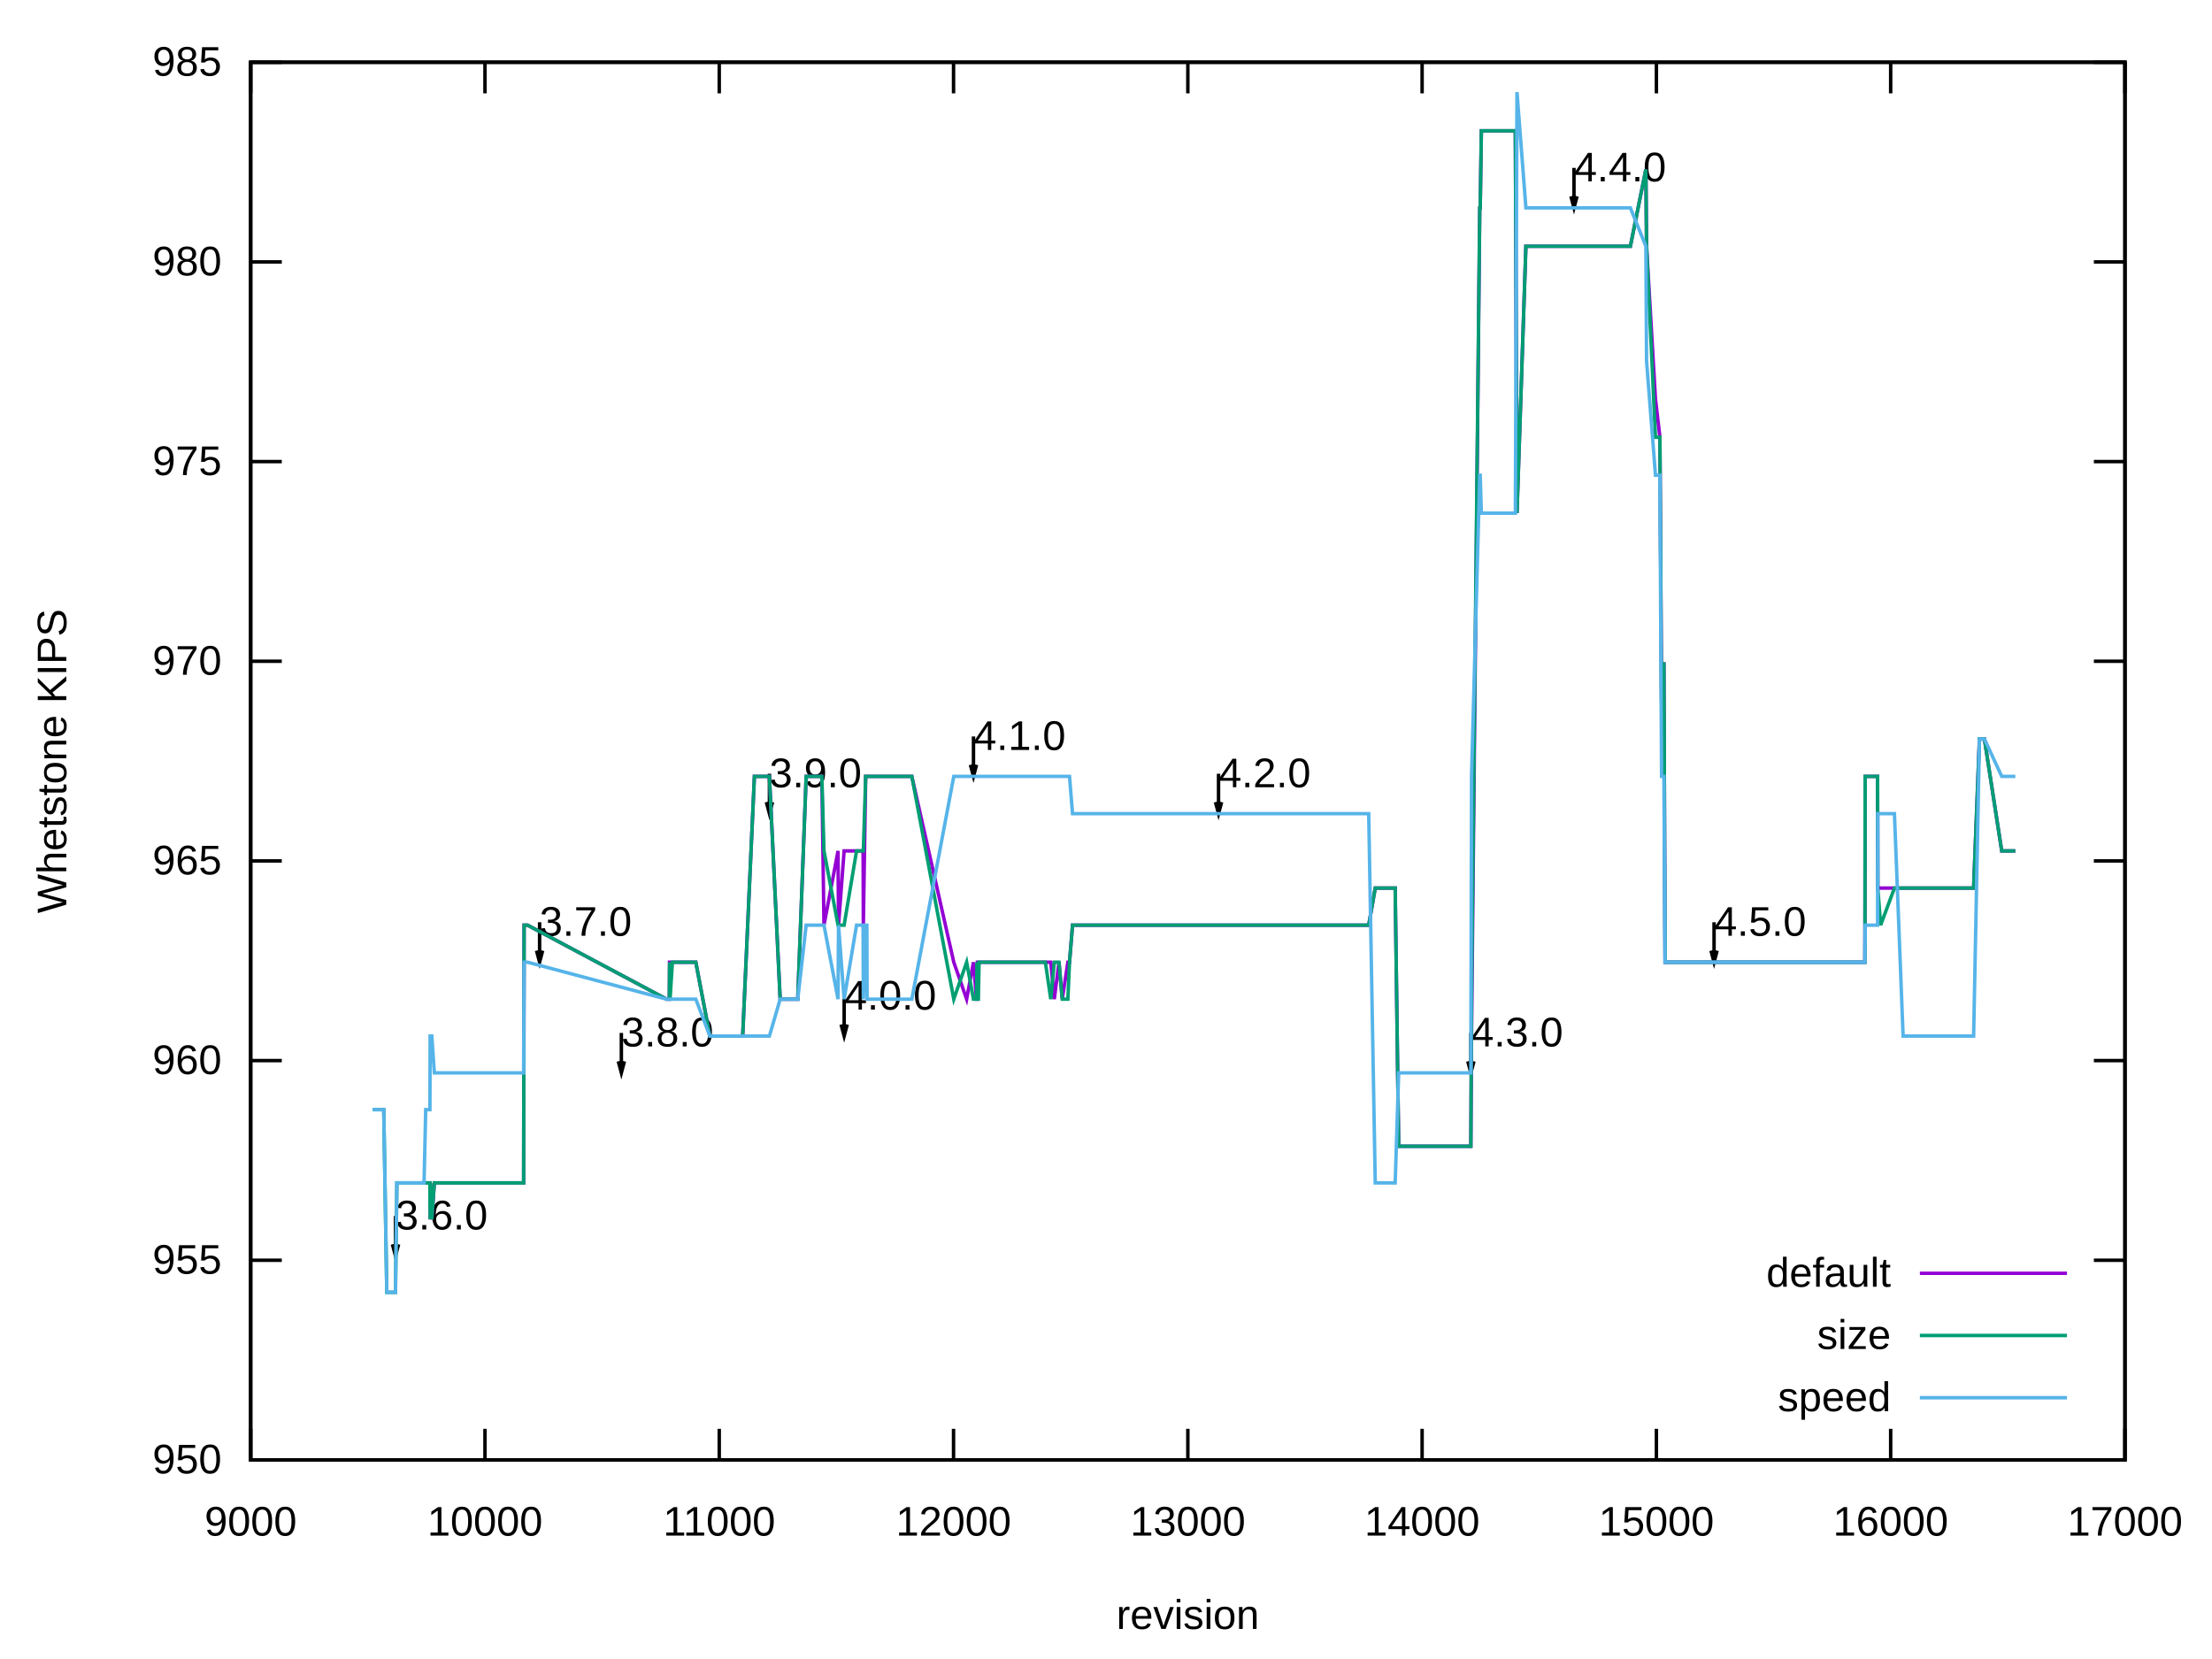
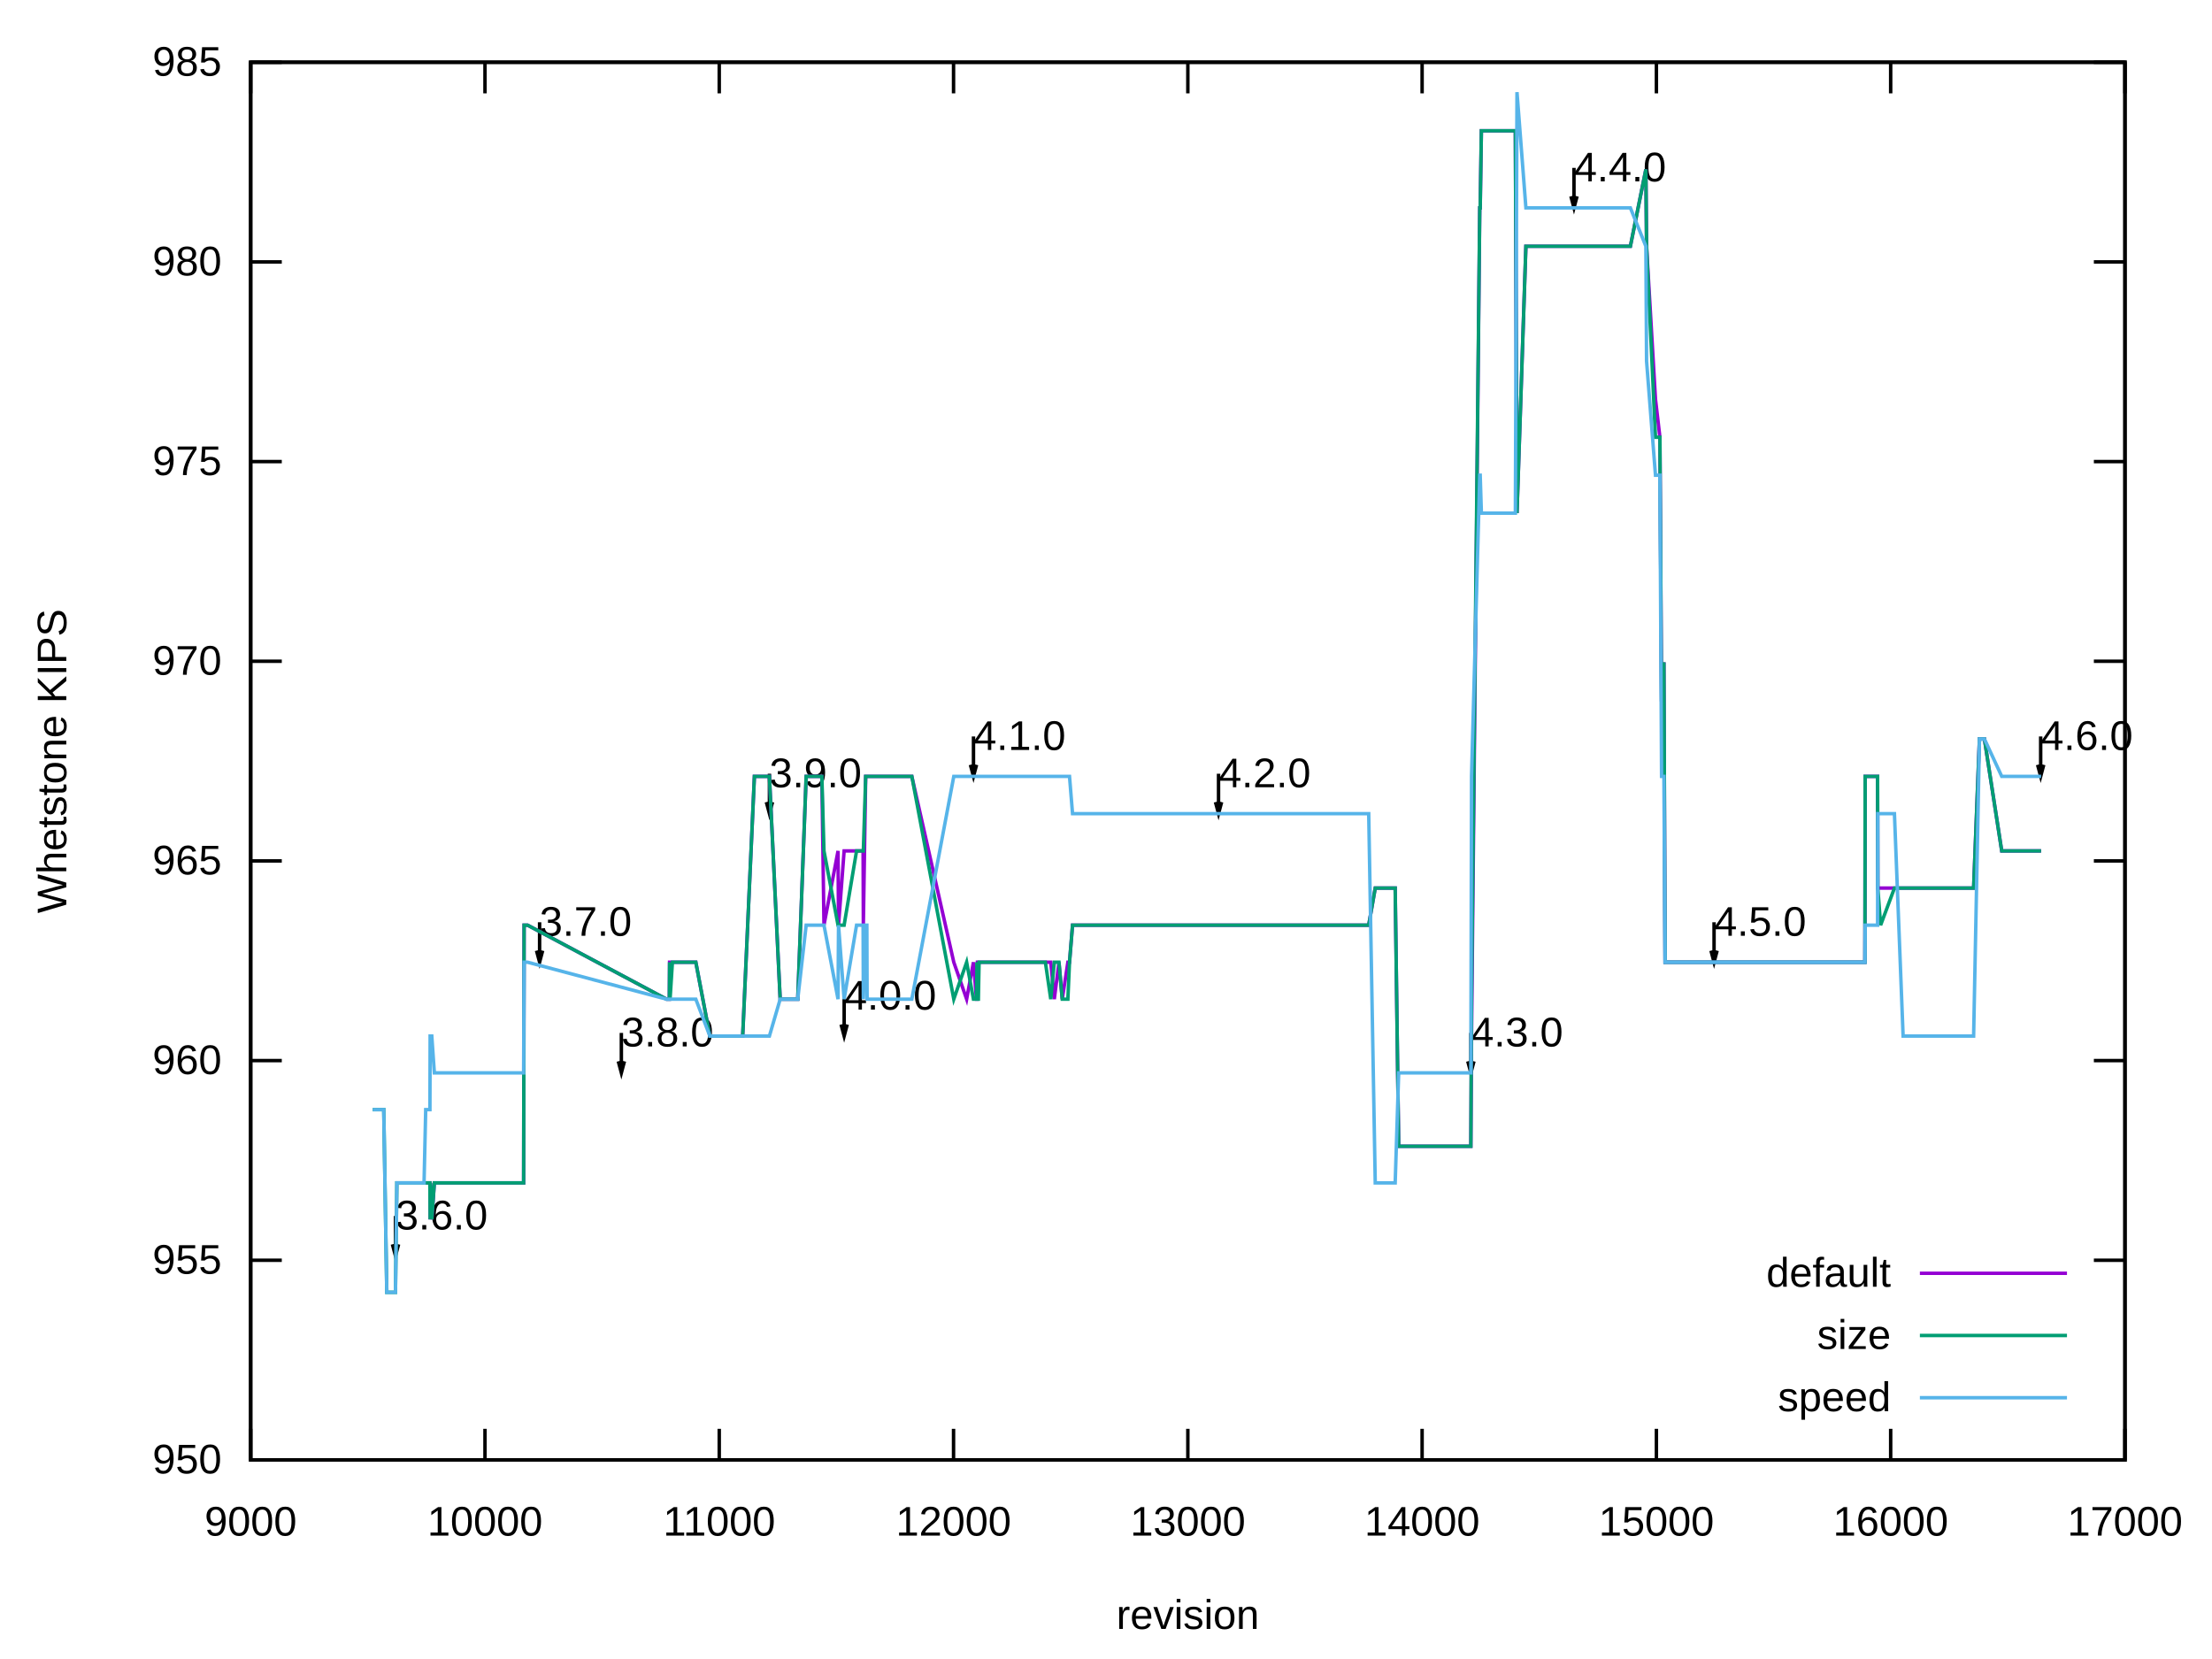
<svg xmlns="http://www.w3.org/2000/svg" xmlns:xlink="http://www.w3.org/1999/xlink" width="640" height="480" viewBox="0 0 640 480">
  <g id="gnuplot_canvas">
    <rect x="0" y="0" width="640" height="480" fill="none" />
    <defs>
      <circle id="gpDot" r="0.5" stroke-width="0.5" stroke="currentColor" />
      <path id="gpPt0" stroke-width="0.222" stroke="currentColor" d="M-1,0 h2 M0,-1 v2" />
      <path id="gpPt1" stroke-width="0.222" stroke="currentColor" d="M-1,-1 L1,1 M1,-1 L-1,1" />
      <path id="gpPt2" stroke-width="0.222" stroke="currentColor" d="M-1,0 L1,0 M0,-1 L0,1 M-1,-1 L1,1 M-1,1 L1,-1" />
      <rect id="gpPt3" stroke-width="0.222" stroke="currentColor" x="-1" y="-1" width="2" height="2" />
      <rect id="gpPt4" stroke-width="0.222" stroke="currentColor" fill="currentColor" x="-1" y="-1" width="2" height="2" />
      <circle id="gpPt5" stroke-width="0.222" stroke="currentColor" cx="0" cy="0" r="1" />
      <use xlink:href="#gpPt5" id="gpPt6" fill="currentColor" stroke="none" />
      <path id="gpPt7" stroke-width="0.222" stroke="currentColor" d="M0,-1.33 L-1.33,0.67 L1.33,0.67 z" />
      <use xlink:href="#gpPt7" id="gpPt8" fill="currentColor" stroke="none" />
      <use xlink:href="#gpPt7" id="gpPt9" stroke="currentColor" transform="rotate(180)" />
      <use xlink:href="#gpPt9" id="gpPt10" fill="currentColor" stroke="none" />
      <use xlink:href="#gpPt3" id="gpPt11" stroke="currentColor" transform="rotate(45)" />
      <use xlink:href="#gpPt11" id="gpPt12" fill="currentColor" stroke="none" />
      <path id="gpPt13" stroke-width="0.222" stroke="currentColor" d="M0,1.330 L1.265,0.411 L0.782,-1.067 L-0.782,-1.076 L-1.265,0.411 z" />
      <use xlink:href="#gpPt13" id="gpPt14" fill="currentColor" stroke="none" />
      <filter id="textbox" filterUnits="objectBoundingBox" x="0" y="0" height="1" width="1">
        <feFlood flood-color="white" flood-opacity="1" result="bgnd" />
        <feComposite in="SourceGraphic" in2="bgnd" operator="atop" />
      </filter>
      <filter id="greybox" filterUnits="objectBoundingBox" x="0" y="0" height="1" width="1">
        <feFlood flood-color="lightgrey" flood-opacity="1" result="grey" />
        <feComposite in="SourceGraphic" in2="grey" operator="atop" />
      </filter>
    </defs>
    <g fill="none" color="white" stroke="currentColor" stroke-width="1.00" stroke-linecap="butt" stroke-linejoin="miter">
</g>
    <g fill="none" color="black" stroke="currentColor" stroke-width="1.00" stroke-linecap="butt" stroke-linejoin="miter">
      <path stroke="black" d="M72.53,422.40 L81.53,422.40 M614.82,422.40 L605.82,422.40  " />
      <g transform="translate(64.14,426.30)" stroke="none" fill="black" font-family="Arial" font-size="12.00" text-anchor="end">
        <text>
          <tspan font-family="Arial"> 950</tspan>
        </text>
      </g>
    </g>
    <g fill="none" color="black" stroke="currentColor" stroke-width="1.00" stroke-linecap="butt" stroke-linejoin="miter">
      <path stroke="black" d="M72.53,364.63 L81.53,364.63 M614.82,364.63 L605.82,364.63  " />
      <g transform="translate(64.14,368.53)" stroke="none" fill="black" font-family="Arial" font-size="12.00" text-anchor="end">
        <text>
          <tspan font-family="Arial"> 955</tspan>
        </text>
      </g>
    </g>
    <g fill="none" color="black" stroke="currentColor" stroke-width="1.00" stroke-linecap="butt" stroke-linejoin="miter">
      <path stroke="black" d="M72.53,306.86 L81.53,306.86 M614.82,306.86 L605.82,306.86  " />
      <g transform="translate(64.14,310.76)" stroke="none" fill="black" font-family="Arial" font-size="12.00" text-anchor="end">
        <text>
          <tspan font-family="Arial"> 960</tspan>
        </text>
      </g>
    </g>
    <g fill="none" color="black" stroke="currentColor" stroke-width="1.00" stroke-linecap="butt" stroke-linejoin="miter">
      <path stroke="black" d="M72.53,249.09 L81.53,249.09 M614.82,249.09 L605.82,249.09  " />
      <g transform="translate(64.14,252.99)" stroke="none" fill="black" font-family="Arial" font-size="12.00" text-anchor="end">
        <text>
          <tspan font-family="Arial"> 965</tspan>
        </text>
      </g>
    </g>
    <g fill="none" color="black" stroke="currentColor" stroke-width="1.00" stroke-linecap="butt" stroke-linejoin="miter">
      <path stroke="black" d="M72.53,191.32 L81.53,191.32 M614.82,191.32 L605.82,191.32  " />
      <g transform="translate(64.14,195.22)" stroke="none" fill="black" font-family="Arial" font-size="12.00" text-anchor="end">
        <text>
          <tspan font-family="Arial"> 970</tspan>
        </text>
      </g>
    </g>
    <g fill="none" color="black" stroke="currentColor" stroke-width="1.00" stroke-linecap="butt" stroke-linejoin="miter">
      <path stroke="black" d="M72.53,133.55 L81.53,133.55 M614.82,133.55 L605.82,133.55  " />
      <g transform="translate(64.14,137.45)" stroke="none" fill="black" font-family="Arial" font-size="12.00" text-anchor="end">
        <text>
          <tspan font-family="Arial"> 975</tspan>
        </text>
      </g>
    </g>
    <g fill="none" color="black" stroke="currentColor" stroke-width="1.00" stroke-linecap="butt" stroke-linejoin="miter">
      <path stroke="black" d="M72.53,75.78 L81.53,75.78 M614.82,75.78 L605.82,75.78  " />
      <g transform="translate(64.14,79.68)" stroke="none" fill="black" font-family="Arial" font-size="12.00" text-anchor="end">
        <text>
          <tspan font-family="Arial"> 980</tspan>
        </text>
      </g>
    </g>
    <g fill="none" color="black" stroke="currentColor" stroke-width="1.00" stroke-linecap="butt" stroke-linejoin="miter">
      <path stroke="black" d="M72.53,18.01 L81.53,18.01 M614.82,18.01 L605.82,18.01  " />
      <g transform="translate(64.14,21.91)" stroke="none" fill="black" font-family="Arial" font-size="12.00" text-anchor="end">
        <text>
          <tspan font-family="Arial"> 985</tspan>
        </text>
      </g>
    </g>
    <g fill="none" color="black" stroke="currentColor" stroke-width="1.00" stroke-linecap="butt" stroke-linejoin="miter">
      <path stroke="black" d="M72.53,422.40 L72.53,413.40 M72.53,18.01 L72.53,27.01  " />
      <g transform="translate(72.53,444.30)" stroke="none" fill="black" font-family="Arial" font-size="12.00" text-anchor="middle">
        <text>
          <tspan font-family="Arial"> 9000</tspan>
        </text>
      </g>
    </g>
    <g fill="none" color="black" stroke="currentColor" stroke-width="1.00" stroke-linecap="butt" stroke-linejoin="miter">
      <path stroke="black" d="M140.32,422.40 L140.32,413.40 M140.32,18.01 L140.32,27.01  " />
      <g transform="translate(140.32,444.30)" stroke="none" fill="black" font-family="Arial" font-size="12.00" text-anchor="middle">
        <text>
          <tspan font-family="Arial"> 10000</tspan>
        </text>
      </g>
    </g>
    <g fill="none" color="black" stroke="currentColor" stroke-width="1.00" stroke-linecap="butt" stroke-linejoin="miter">
      <path stroke="black" d="M208.10,422.40 L208.10,413.40 M208.10,18.01 L208.10,27.01  " />
      <g transform="translate(208.10,444.30)" stroke="none" fill="black" font-family="Arial" font-size="12.00" text-anchor="middle">
        <text>
          <tspan font-family="Arial"> 11000</tspan>
        </text>
      </g>
    </g>
    <g fill="none" color="black" stroke="currentColor" stroke-width="1.00" stroke-linecap="butt" stroke-linejoin="miter">
      <path stroke="black" d="M275.89,422.40 L275.89,413.40 M275.89,18.01 L275.89,27.01  " />
      <g transform="translate(275.89,444.30)" stroke="none" fill="black" font-family="Arial" font-size="12.00" text-anchor="middle">
        <text>
          <tspan font-family="Arial"> 12000</tspan>
        </text>
      </g>
    </g>
    <g fill="none" color="black" stroke="currentColor" stroke-width="1.00" stroke-linecap="butt" stroke-linejoin="miter">
      <path stroke="black" d="M343.68,422.40 L343.68,413.40 M343.68,18.01 L343.68,27.01  " />
      <g transform="translate(343.68,444.30)" stroke="none" fill="black" font-family="Arial" font-size="12.00" text-anchor="middle">
        <text>
          <tspan font-family="Arial"> 13000</tspan>
        </text>
      </g>
    </g>
    <g fill="none" color="black" stroke="currentColor" stroke-width="1.00" stroke-linecap="butt" stroke-linejoin="miter">
      <path stroke="black" d="M411.46,422.40 L411.46,413.40 M411.46,18.01 L411.46,27.01  " />
      <g transform="translate(411.46,444.30)" stroke="none" fill="black" font-family="Arial" font-size="12.00" text-anchor="middle">
        <text>
          <tspan font-family="Arial"> 14000</tspan>
        </text>
      </g>
    </g>
    <g fill="none" color="black" stroke="currentColor" stroke-width="1.00" stroke-linecap="butt" stroke-linejoin="miter">
      <path stroke="black" d="M479.25,422.40 L479.25,413.40 M479.25,18.01 L479.25,27.01  " />
      <g transform="translate(479.25,444.30)" stroke="none" fill="black" font-family="Arial" font-size="12.00" text-anchor="middle">
        <text>
          <tspan font-family="Arial"> 15000</tspan>
        </text>
      </g>
    </g>
    <g fill="none" color="black" stroke="currentColor" stroke-width="1.00" stroke-linecap="butt" stroke-linejoin="miter">
      <path stroke="black" d="M547.03,422.40 L547.03,413.40 M547.03,18.01 L547.03,27.01  " />
      <g transform="translate(547.03,444.30)" stroke="none" fill="black" font-family="Arial" font-size="12.00" text-anchor="middle">
        <text>
          <tspan font-family="Arial"> 16000</tspan>
        </text>
      </g>
    </g>
    <g fill="none" color="black" stroke="currentColor" stroke-width="1.00" stroke-linecap="butt" stroke-linejoin="miter">
      <path stroke="black" d="M614.82,422.40 L614.82,413.40 M614.82,18.01 L614.82,27.01  " />
      <g transform="translate(614.82,444.30)" stroke="none" fill="black" font-family="Arial" font-size="12.00" text-anchor="middle">
        <text>
          <tspan font-family="Arial"> 17000</tspan>
        </text>
      </g>
    </g>
    <g fill="none" color="black" stroke="currentColor" stroke-width="1.00" stroke-linecap="butt" stroke-linejoin="miter">
</g>
    <g fill="none" color="black" stroke="currentColor" stroke-width="1.00" stroke-linecap="butt" stroke-linejoin="miter">
      <path stroke="black" d="M72.53,18.01 L72.53,422.40 L614.82,422.40 L614.82,18.01 L72.53,18.01 Z  " />
      <g transform="translate(114.42,355.72)" stroke="none" fill="black" font-family="Arial" font-size="12.00" text-anchor="start">
        <text>
          <tspan font-family="Arial">3.6.0</tspan>
        </text>
      </g>
      <g transform="translate(156.11,270.75)" stroke="none" fill="black" font-family="Arial" font-size="12.00" text-anchor="start">
        <text>
          <tspan font-family="Arial">3.7.0</tspan>
        </text>
      </g>
      <g transform="translate(179.77,302.76)" stroke="none" fill="black" font-family="Arial" font-size="12.00" text-anchor="start">
        <text>
          <tspan font-family="Arial">3.8.0</tspan>
        </text>
      </g>
      <g transform="translate(222.61,227.77)" stroke="none" fill="black" font-family="Arial" font-size="12.00" text-anchor="start">
        <text>
          <tspan font-family="Arial">3.9.0</tspan>
        </text>
      </g>
      <g transform="translate(244.23,292.11)" stroke="none" fill="black" font-family="Arial" font-size="12.00" text-anchor="start">
        <text>
          <tspan font-family="Arial">4.0.0</tspan>
        </text>
      </g>
      <g transform="translate(281.65,216.98)" stroke="none" fill="black" font-family="Arial" font-size="12.00" text-anchor="start">
        <text>
          <tspan font-family="Arial">4.1.0</tspan>
        </text>
      </g>
      <g transform="translate(352.55,227.77)" stroke="none" fill="black" font-family="Arial" font-size="12.00" text-anchor="start">
        <text>
          <tspan font-family="Arial">4.2.0</tspan>
        </text>
      </g>
      <g transform="translate(425.56,302.76)" stroke="none" fill="black" font-family="Arial" font-size="12.00" text-anchor="start">
        <text>
          <tspan font-family="Arial">4.3.0</tspan>
        </text>
      </g>
      <g transform="translate(455.39,52.48)" stroke="none" fill="black" font-family="Arial" font-size="12.00" text-anchor="start">
        <text>
          <tspan font-family="Arial">4.4.0</tspan>
        </text>
      </g>
      <g transform="translate(495.92,270.75)" stroke="none" fill="black" font-family="Arial" font-size="12.00" text-anchor="start">
        <text>
          <tspan font-family="Arial">4.5.0</tspan>
        </text>
      </g>
+       <g transform="translate(590.42,216.98)" stroke="none" fill="black" font-family="Arial" font-size="12.00" text-anchor="start">
+         <text>
+           <tspan font-family="Arial">4.6.0</tspan>
+         </text>
+       </g>
    </g>
    <g fill="none" color="black" stroke="currentColor" stroke-width="1.00" stroke-linecap="butt" stroke-linejoin="miter">
      <path stroke="black" d="M113.54,360.02 L114.43,363.36 L115.32,360.02 M114.43,351.81 L114.43,363.36  " />
    </g>
    <g fill="none" color="black" stroke="currentColor" stroke-width="1.00" stroke-linecap="butt" stroke-linejoin="miter">
      <path stroke="black" d="M155.23,275.05 L156.12,278.39 L157.01,275.05 M156.12,266.84 L156.12,278.39  " />
    </g>
    <g fill="none" color="black" stroke="currentColor" stroke-width="1.00" stroke-linecap="butt" stroke-linejoin="miter">
      <path stroke="black" d="M178.89,307.07 L179.78,310.41 L180.67,307.07 M179.78,298.85 L179.78,310.41  " />
    </g>
    <g fill="none" color="black" stroke="currentColor" stroke-width="1.00" stroke-linecap="butt" stroke-linejoin="miter">
      <path stroke="black" d="M221.73,232.07 L222.62,235.41 L223.51,232.07 M222.62,223.86 L222.62,235.41  " />
    </g>
    <g fill="none" color="black" stroke="currentColor" stroke-width="1.00" stroke-linecap="butt" stroke-linejoin="miter">
      <path stroke="black" d="M243.35,296.42 L244.24,299.76 L245.13,296.42 M244.24,288.20 L244.24,299.76  " />
    </g>
    <g fill="none" color="black" stroke="currentColor" stroke-width="1.00" stroke-linecap="butt" stroke-linejoin="miter">
      <path stroke="black" d="M280.77,221.28 L281.66,224.62 L282.55,221.28 M281.66,213.07 L281.66,224.62  " />
    </g>
    <g fill="none" color="black" stroke="currentColor" stroke-width="1.00" stroke-linecap="butt" stroke-linejoin="miter">
      <path stroke="black" d="M351.67,232.07 L352.56,235.41 L353.45,232.07 M352.56,223.86 L352.56,235.41  " />
    </g>
    <g fill="none" color="black" stroke="currentColor" stroke-width="1.00" stroke-linecap="butt" stroke-linejoin="miter">
      <path stroke="black" d="M424.68,307.07 L425.57,310.41 L426.46,307.07 M425.57,298.85 L425.57,310.41  " />
    </g>
    <g fill="none" color="black" stroke="currentColor" stroke-width="1.00" stroke-linecap="butt" stroke-linejoin="miter">
      <path stroke="black" d="M454.51,56.79 L455.40,60.13 L456.29,56.79 M455.40,48.57 L455.40,60.13  " />
    </g>
    <g fill="none" color="black" stroke="currentColor" stroke-width="1.00" stroke-linecap="butt" stroke-linejoin="miter">
      <path stroke="black" d="M495.04,275.05 L495.93,278.39 L496.82,275.05 M495.93,266.84 L495.93,278.39  " />
+     </g>
+     <g fill="none" color="black" stroke="currentColor" stroke-width="1.00" stroke-linecap="butt" stroke-linejoin="miter">
+       <path stroke="black" d="M589.54,221.28 L590.43,224.62 L591.32,221.28 M590.43,213.07 L590.43,224.62  " />
    </g>
    <g fill="none" color="black" stroke="currentColor" stroke-width="1.00" stroke-linecap="butt" stroke-linejoin="miter">
</g>
    <g id="gnuplot_plot_1">
      <g fill="none" color="black" stroke="currentColor" stroke-width="1.00" stroke-linecap="butt" stroke-linejoin="miter">
        <g transform="translate(547.09,372.30)" stroke="none" fill="black" font-family="Arial" font-size="12.00" text-anchor="end">
          <text>
            <tspan font-family="Arial">default</tspan>
          </text>
        </g>
      </g>
      <g fill="none" color="black" stroke="currentColor" stroke-width="1.00" stroke-linecap="butt" stroke-linejoin="miter">
-         <path stroke="rgb(148,   0, 211)" d="M555.48,368.40 L598.04,368.40 M123.17,342.25 L123.44,342.25 L124.12,342.25 L124.32,342.25 L124.39,342.25 L124.45,352.82   L124.52,342.25 L124.93,352.82 L125.67,342.25 L126.08,342.25 L126.15,342.25 L126.28,342.25 L126.56,342.25 L126.96,342.25   L127.23,342.25 L127.30,342.25 L127.78,342.25 L127.98,342.25 L128.05,342.25 L128.11,342.25 L128.79,342.25 L128.93,342.25   L129.20,342.25 L132.11,342.25 L136.86,342.25 L137.13,342.25 L137.27,342.25 L137.33,342.25 L137.67,342.25 L151.37,342.25   L151.50,342.25 L151.64,267.68 L152.11,267.68 L152.59,267.68 L152.65,267.68 L192.85,289.09 L193.33,289.09 L193.60,289.09   L193.66,289.09 L193.73,278.40 L193.87,278.40 L194.55,278.40 L201.32,278.40 L205.39,299.77 L206.34,299.77 L214.00,299.77   L214.88,299.77 L218.27,224.63 L222.61,224.63 L225.73,289.09 L230.47,289.09 L230.81,289.09 L233.25,224.63 L237.59,224.63   L237.79,224.63 L238.40,267.68 L242.47,246.20 L242.61,267.68 L244.23,246.20 L247.83,246.20 L249.72,246.20 L249.79,267.68   L250.47,224.63 L250.81,224.63 L250.88,224.63 L251.28,224.63 L251.35,224.63 L257.04,224.63 L263.82,224.63 L275.96,278.40   L279.68,289.09 L281.65,278.40 L282.53,289.09 L282.67,289.09 L282.80,278.40 L283.07,278.40 L283.28,278.40 L283.62,278.40   L302.46,278.40 L304.02,278.40 L305.04,289.09 L306.39,278.40 L307.34,289.09 L308.97,278.40 L309.44,278.40 L310.32,267.68   L319.41,267.68 L321.51,267.68 L322.59,267.68 L322.80,267.68 L326.46,267.68 L329.03,267.68 L329.78,267.68 L331.95,267.68   L334.32,267.68 L335.20,267.68 L336.29,267.68 L336.90,267.68 L341.57,267.68 L352.55,267.68 L357.23,267.68 L364.01,267.68   L377.23,267.68 L390.38,267.68 L391.74,267.68 L394.38,267.68 L396.01,267.68 L397.90,256.95 L398.18,256.95 L398.79,256.95   L399.60,256.95 L400.95,256.95 L403.67,256.95 L404.68,331.65 L411.46,331.65 L423.93,331.65 L425.56,331.65 L425.76,299.77   L428.14,60.14 L428.27,60.14 L428.61,37.84 L431.80,37.84 L434.92,37.84 L436.54,37.84 L438.44,37.84 L438.91,148.47   L441.49,71.25 L441.83,71.25 L442.17,71.25 L443.46,71.25 L446.03,71.25 L447.25,71.25 L455.39,71.25 L455.52,71.25   L459.59,71.25 L461.49,71.25 L466.84,71.25 L471.72,71.25 L476.20,49.00 L476.40,71.25 L478.98,115.50 L480.26,126.51   L480.74,202.97 L481.21,192.11 L481.42,192.11 L481.76,278.40 L483.31,278.40 L485.55,278.40 L486.30,278.40 L487.18,278.40   L487.25,278.40 L487.31,278.40 L490.91,278.40 L495.52,278.40 L495.92,278.40 L500.74,278.40 L507.58,278.40 L508.73,278.40   L509.82,278.40 L512.19,278.40 L516.53,278.40 L518.56,278.40 L524.60,278.40 L528.32,278.40 L528.39,278.40 L531.31,278.40   L539.58,278.40 L539.65,224.63 L543.24,224.63 L543.31,256.95 L544.12,256.95 L548.12,256.95 L550.63,256.95 L557.41,256.95   L558.96,256.95 L561.95,256.95 L562.83,256.95 L567.71,256.95 L568.12,256.95 L570.08,256.95 L570.83,256.95 L571.03,256.95   L572.72,213.80 L574.15,213.80 L579.16,246.20 L583.10,246.20  " />
+         <path stroke="rgb(148,   0, 211)" d="M555.48,368.40 L598.04,368.40 M123.17,342.25 L123.44,342.25 L124.12,342.25 L124.32,342.25 L124.39,342.25 L124.45,352.82   L124.52,342.25 L124.93,352.82 L125.67,342.25 L126.08,342.25 L126.15,342.25 L126.28,342.25 L126.56,342.25 L126.96,342.25   L127.23,342.25 L127.30,342.25 L127.78,342.25 L127.98,342.25 L128.05,342.25 L128.11,342.25 L128.79,342.25 L128.93,342.25   L129.20,342.25 L132.11,342.25 L136.86,342.25 L137.13,342.25 L137.27,342.25 L137.33,342.25 L137.67,342.25 L151.37,342.25   L151.50,342.25 L151.64,267.68 L152.11,267.68 L152.59,267.68 L152.65,267.68 L192.85,289.09 L193.33,289.09 L193.60,289.09   L193.66,289.09 L193.73,278.40 L193.87,278.40 L194.55,278.40 L201.32,278.40 L205.39,299.77 L206.34,299.77 L214.00,299.77   L214.88,299.77 L218.27,224.63 L222.61,224.63 L225.73,289.09 L230.47,289.09 L230.81,289.09 L233.25,224.63 L237.59,224.63   L237.79,224.63 L238.40,267.68 L242.47,246.20 L242.61,267.68 L244.23,246.20 L247.83,246.20 L249.72,246.20 L249.79,267.68   L250.47,224.63 L250.81,224.63 L250.88,224.63 L251.28,224.63 L251.35,224.63 L257.04,224.63 L263.82,224.63 L275.96,278.40   L279.68,289.09 L281.65,278.40 L282.53,289.09 L282.67,289.09 L282.80,278.40 L283.07,278.40 L283.28,278.40 L283.62,278.40   L302.46,278.40 L304.02,278.40 L305.04,289.09 L306.39,278.40 L307.34,289.09 L308.97,278.40 L309.44,278.40 L310.32,267.68   L319.41,267.68 L321.51,267.68 L322.59,267.68 L322.80,267.68 L326.46,267.68 L329.03,267.68 L329.78,267.68 L331.95,267.68   L334.32,267.68 L335.20,267.68 L336.29,267.68 L336.90,267.68 L341.57,267.68 L352.55,267.68 L357.23,267.68 L364.01,267.68   L377.23,267.68 L390.38,267.68 L391.74,267.68 L394.38,267.68 L396.01,267.68 L397.90,256.95 L398.18,256.95 L398.79,256.95   L399.60,256.95 L400.95,256.95 L403.67,256.95 L404.68,331.65 L411.46,331.65 L423.93,331.65 L425.56,331.65 L425.76,299.77   L428.14,60.14 L428.27,60.14 L428.61,37.84 L431.80,37.84 L434.92,37.84 L436.54,37.84 L438.44,37.84 L438.91,148.47   L441.49,71.25 L441.83,71.25 L442.17,71.25 L443.46,71.25 L446.03,71.25 L447.25,71.25 L455.39,71.25 L455.52,71.25   L459.59,71.25 L461.49,71.25 L466.84,71.25 L471.72,71.25 L476.20,49.00 L476.40,71.25 L478.98,115.50 L480.26,126.51   L480.74,202.97 L481.21,192.11 L481.42,192.11 L481.76,278.40 L483.31,278.40 L485.55,278.40 L486.30,278.40 L487.18,278.40   L487.25,278.40 L487.31,278.40 L490.91,278.40 L495.52,278.40 L495.92,278.40 L500.74,278.40 L507.58,278.40 L508.73,278.40   L509.82,278.40 L512.19,278.40 L516.53,278.40 L518.56,278.40 L524.60,278.40 L528.32,278.40 L528.39,278.40 L531.31,278.40   L539.58,278.40 L539.65,224.63 L543.24,224.63 L543.31,256.95 L544.12,256.95 L548.12,256.95 L550.63,256.95 L557.41,256.95   L558.96,256.95 L561.95,256.95 L562.83,256.95 L567.71,256.95 L568.12,256.95 L570.08,256.95 L570.83,256.95 L571.03,256.95   L572.72,213.80 L574.15,213.80 L579.16,246.20 L583.10,246.20 L590.42,246.20 L590.55,246.20  " />
      </g>
    </g>
    <g id="gnuplot_plot_2">
      <g fill="none" color="black" stroke="currentColor" stroke-width="1.00" stroke-linecap="butt" stroke-linejoin="miter">
        <g transform="translate(547.09,390.30)" stroke="none" fill="black" font-family="Arial" font-size="12.00" text-anchor="end">
          <text>
            <tspan font-family="Arial">size</tspan>
          </text>
        </g>
      </g>
      <g fill="none" color="black" stroke="currentColor" stroke-width="1.00" stroke-linecap="butt" stroke-linejoin="miter">
-         <path stroke="rgb(  0, 158, 115)" d="M555.48,386.40 L598.04,386.40 M107.85,321.05 L109.13,321.05 L109.81,321.05 L111.03,321.05 L111.91,373.90 L112.46,373.90   L112.93,373.90 L113.27,373.90 L113.34,373.90 L113.41,373.90 L113.47,373.90 L114.42,373.90 L114.83,342.25 L115.37,342.25   L115.57,342.25 L115.64,342.25 L115.71,342.25 L115.78,342.25 L115.91,342.25 L116.25,342.25 L116.32,342.25 L116.52,342.25   L116.66,342.25 L116.79,342.25 L116.86,342.25 L117.20,342.25 L117.40,342.25 L117.54,342.25 L117.61,342.25 L117.68,342.25   L118.56,342.25 L120.45,342.25 L122.01,342.25 L122.69,342.25 L123.17,342.25 L123.44,342.25 L124.12,342.25 L124.32,342.25   L124.39,342.25 L124.45,352.82 L124.52,342.25 L124.93,352.82 L125.67,342.25 L126.08,342.25 L126.15,342.25 L126.28,342.25   L126.56,342.25 L126.96,342.25 L127.23,342.25 L127.30,342.25 L127.78,342.25 L127.98,342.25 L128.05,342.25 L128.11,342.25   L128.79,342.25 L128.93,342.25 L129.20,342.25 L132.11,342.25 L136.86,342.25 L137.13,342.25 L137.27,342.25 L137.33,342.25   L137.67,342.25 L151.37,342.25 L151.50,342.25 L151.64,267.68 L152.11,267.68 L152.59,267.68 L152.65,267.68 L192.85,289.09   L193.33,289.09 L193.60,289.09 L193.66,289.09 L193.73,278.40 L193.87,289.09 L194.55,278.40 L201.32,278.40 L205.39,299.77   L206.34,299.77 L214.00,299.77 L214.88,299.77 L218.27,224.63 L222.61,224.63 L225.73,289.09 L230.47,289.09 L230.81,289.09   L233.25,224.63 L237.59,224.63 L237.79,224.63 L238.40,246.20 L242.47,267.68 L242.61,267.68 L244.23,267.68 L247.83,246.20   L249.72,246.20 L249.79,246.20 L250.47,224.63 L250.81,224.63 L250.88,224.63 L251.28,224.63 L251.35,224.63 L257.04,224.63   L263.82,224.63 L275.96,289.09 L279.68,278.40 L281.65,289.09 L282.53,289.09 L282.67,278.40 L282.80,289.09 L283.07,289.09   L283.28,278.40 L283.62,278.40 L302.46,278.40 L304.02,289.09 L305.04,278.40 L306.39,278.40 L307.34,289.09 L308.97,289.09   L309.44,278.40 L310.32,267.68 L319.41,267.68 L321.51,267.68 L322.59,267.68 L322.80,267.68 L326.46,267.68 L329.03,267.68   L329.78,267.68 L331.95,267.68 L334.32,267.68 L335.20,267.68 L336.29,267.68 L336.90,267.68 L341.57,267.68 L352.55,267.68   L357.23,267.68 L364.01,267.68 L377.23,267.68 L390.38,267.68 L391.74,267.68 L394.38,267.68 L396.01,267.68 L397.90,256.95   L398.18,256.95 L398.79,256.95 L399.60,256.95 L400.95,256.95 L403.67,256.95 L404.68,331.65 L411.46,331.65 L423.93,331.65   L425.56,331.65 L425.76,289.09 L428.14,60.14 L428.27,60.14 L428.61,37.84 L431.80,37.84 L434.92,37.84 L436.54,37.84   L438.44,37.84 L438.91,148.47 L441.49,71.25 L441.83,71.25 L442.17,71.25 L443.46,71.25 L446.03,71.25 L447.25,71.25   L455.39,71.25 L455.52,71.25 L459.59,71.25 L461.49,71.25 L466.84,71.25 L471.72,71.25 L476.20,49.00 L476.40,71.25   L478.98,126.51 L480.26,126.51 L480.74,202.97 L481.21,192.11 L481.42,192.11 L481.76,278.40 L483.31,278.40 L485.55,278.40   L486.30,278.40 L487.18,278.40 L487.25,278.40 L487.31,278.40 L490.91,278.40 L495.52,278.40 L495.92,278.40 L500.74,278.40   L507.58,278.40 L508.73,278.40 L509.82,278.40 L512.19,278.40 L516.53,278.40 L518.56,278.40 L524.60,278.40 L528.32,278.40   L528.39,278.40 L531.31,278.40 L539.58,278.40 L539.65,224.63 L543.24,224.63 L543.31,256.95 L544.12,267.68 L548.12,256.95   L550.63,256.95 L557.41,256.95 L558.96,256.95 L561.95,256.95 L562.83,256.95 L567.71,256.95 L568.12,256.95 L570.08,256.95   L570.83,256.95 L571.03,256.95 L572.72,213.80 L574.15,213.80 L579.16,246.20 L583.10,246.20  " />
+         <path stroke="rgb(  0, 158, 115)" d="M555.48,386.40 L598.04,386.40 M107.85,321.05 L109.13,321.05 L109.81,321.05 L111.03,321.05 L111.91,373.90 L112.46,373.90   L112.93,373.90 L113.27,373.90 L113.34,373.90 L113.41,373.90 L113.47,373.90 L114.42,373.90 L114.83,342.25 L115.37,342.25   L115.57,342.25 L115.64,342.25 L115.71,342.25 L115.78,342.25 L115.91,342.25 L116.25,342.25 L116.32,342.25 L116.52,342.25   L116.66,342.25 L116.79,342.25 L116.86,342.25 L117.20,342.25 L117.40,342.25 L117.54,342.25 L117.61,342.25 L117.68,342.25   L118.56,342.25 L120.45,342.25 L122.01,342.25 L122.69,342.25 L123.17,342.25 L123.44,342.25 L124.12,342.25 L124.32,342.25   L124.39,342.25 L124.45,352.82 L124.52,342.25 L124.93,352.82 L125.67,342.25 L126.08,342.25 L126.15,342.25 L126.28,342.25   L126.56,342.25 L126.96,342.25 L127.23,342.25 L127.30,342.25 L127.78,342.25 L127.98,342.25 L128.05,342.25 L128.11,342.25   L128.79,342.25 L128.93,342.25 L129.20,342.25 L132.11,342.25 L136.86,342.25 L137.13,342.25 L137.27,342.25 L137.33,342.25   L137.67,342.25 L151.37,342.25 L151.50,342.25 L151.64,267.68 L152.11,267.68 L152.59,267.68 L152.65,267.68 L192.85,289.09   L193.33,289.09 L193.60,289.09 L193.66,289.09 L193.73,278.40 L193.87,289.09 L194.55,278.40 L201.32,278.40 L205.39,299.77   L206.34,299.77 L214.00,299.77 L214.88,299.77 L218.27,224.63 L222.61,224.63 L225.73,289.09 L230.47,289.09 L230.81,289.09   L233.25,224.63 L237.59,224.63 L237.79,224.63 L238.40,246.20 L242.47,267.68 L242.61,267.68 L244.23,267.68 L247.83,246.20   L249.72,246.20 L249.79,246.20 L250.47,224.63 L250.81,224.63 L250.88,224.63 L251.28,224.63 L251.35,224.63 L257.04,224.63   L263.82,224.63 L275.96,289.09 L279.68,278.40 L281.65,289.09 L282.53,289.09 L282.67,278.40 L282.80,289.09 L283.07,289.09   L283.28,278.40 L283.62,278.40 L302.46,278.40 L304.02,289.09 L305.04,278.40 L306.39,278.40 L307.34,289.09 L308.97,289.09   L309.44,278.40 L310.32,267.68 L319.41,267.68 L321.51,267.68 L322.59,267.68 L322.80,267.68 L326.46,267.68 L329.03,267.68   L329.78,267.68 L331.95,267.68 L334.32,267.68 L335.20,267.68 L336.29,267.68 L336.90,267.68 L341.57,267.68 L352.55,267.68   L357.23,267.68 L364.01,267.68 L377.23,267.68 L390.38,267.68 L391.74,267.68 L394.38,267.68 L396.01,267.68 L397.90,256.95   L398.18,256.95 L398.79,256.95 L399.60,256.95 L400.95,256.95 L403.67,256.95 L404.68,331.65 L411.46,331.65 L423.93,331.65   L425.56,331.65 L425.76,289.09 L428.14,60.14 L428.27,60.14 L428.61,37.84 L431.80,37.84 L434.92,37.84 L436.54,37.84   L438.44,37.84 L438.91,148.47 L441.49,71.25 L441.83,71.25 L442.17,71.25 L443.46,71.25 L446.03,71.25 L447.25,71.25   L455.39,71.25 L455.52,71.25 L459.59,71.25 L461.49,71.25 L466.84,71.25 L471.72,71.25 L476.20,49.00 L476.40,71.25   L478.98,126.51 L480.26,126.51 L480.74,202.97 L481.21,192.11 L481.42,192.11 L481.76,278.40 L483.31,278.40 L485.55,278.40   L486.30,278.40 L487.18,278.40 L487.25,278.40 L487.31,278.40 L490.91,278.40 L495.52,278.40 L495.92,278.40 L500.74,278.40   L507.58,278.40 L508.73,278.40 L509.82,278.40 L512.19,278.40 L516.53,278.40 L518.56,278.40 L524.60,278.40 L528.32,278.40   L528.39,278.40 L531.31,278.40 L539.58,278.40 L539.65,224.63 L543.24,224.63 L543.31,256.95 L544.12,267.68 L548.12,256.95   L550.63,256.95 L557.41,256.95 L558.96,256.95 L561.95,256.95 L562.83,256.95 L567.71,256.95 L568.12,256.95 L570.08,256.95   L570.83,256.95 L571.03,256.95 L572.72,213.80 L574.15,213.80 L579.16,246.20 L583.10,246.20 L590.42,246.20 L590.55,246.20    " />
      </g>
    </g>
    <g id="gnuplot_plot_3">
      <g fill="none" color="black" stroke="currentColor" stroke-width="1.00" stroke-linecap="butt" stroke-linejoin="miter">
        <g transform="translate(547.09,408.30)" stroke="none" fill="black" font-family="Arial" font-size="12.00" text-anchor="end">
          <text>
            <tspan font-family="Arial">speed</tspan>
          </text>
        </g>
      </g>
      <g fill="none" color="black" stroke="currentColor" stroke-width="1.00" stroke-linecap="butt" stroke-linejoin="miter">
-         <path stroke="rgb( 86, 180, 233)" d="M555.48,404.40 L598.04,404.40 M107.85,321.05 L109.13,321.05 L109.81,321.05 L111.03,321.05 L111.91,373.90 L112.46,373.90   L112.93,373.90 L113.27,373.90 L113.34,373.90 L113.41,373.90 L113.47,373.90 L114.42,373.90 L114.83,342.25 L115.37,342.25   L115.57,342.25 L115.64,342.25 L115.71,342.25 L115.78,342.25 L115.91,342.25 L116.25,342.25 L116.32,342.25 L116.52,342.25   L116.66,342.25 L116.79,342.25 L116.86,342.25 L117.20,342.25 L117.40,342.25 L117.54,342.25 L117.61,342.25 L117.68,342.25   L118.56,342.25 L120.45,342.25 L122.01,342.25 L122.69,342.25 L123.17,321.05 L123.44,321.05 L124.12,321.05 L124.32,321.05   L124.39,321.05 L124.45,299.77 L124.52,299.77 L124.93,299.77 L125.67,310.42 L126.08,310.42 L126.15,310.42 L126.28,310.42   L126.56,310.42 L126.96,310.42 L127.23,310.42 L127.30,310.42 L127.78,310.42 L127.98,310.42 L128.05,310.42 L128.11,310.42   L128.79,310.42 L128.93,310.42 L129.20,310.42 L132.11,310.42 L136.86,310.42 L137.13,310.42 L137.27,310.42 L137.33,310.42   L137.67,310.42 L151.37,310.42 L151.50,310.42 L151.64,278.40 L152.11,278.40 L152.59,278.40 L152.65,278.40 L192.85,289.09   L193.33,289.09 L193.60,289.09 L193.66,289.09 L193.73,289.09 L193.87,289.09 L194.55,289.09 L201.32,289.09 L205.39,299.77   L206.34,299.77 L214.00,299.77 L214.88,299.77 L218.27,299.77 L222.61,299.77 L225.73,289.09 L230.47,289.09 L230.81,289.09   L233.25,267.68 L237.59,267.68 L237.79,267.68 L238.40,267.68 L242.47,289.09 L242.61,267.68 L244.23,289.09 L247.83,267.68   L249.72,267.68 L249.79,289.09 L250.47,267.68 L250.81,267.68 L250.88,289.09 L251.28,289.09 L251.35,289.09 L257.04,289.09   L263.82,289.09 L275.96,224.63 L279.68,224.63 L281.65,224.63 L282.53,224.63 L282.67,224.63 L282.80,224.63 L283.07,224.63   L283.28,224.63 L283.62,224.63 L302.46,224.63 L304.02,224.63 L305.04,224.63 L306.39,224.63 L307.34,224.63 L308.97,224.63   L309.44,224.63 L310.32,235.42 L319.41,235.42 L321.51,235.42 L322.59,235.42 L322.80,235.42 L326.46,235.42 L329.03,235.42   L329.78,235.42 L331.95,235.42 L334.32,235.42 L335.20,235.42 L336.29,235.42 L336.90,235.42 L341.57,235.42 L352.55,235.42   L357.23,235.42 L364.01,235.42 L377.23,235.42 L390.38,235.42 L391.74,235.42 L394.38,235.42 L396.01,235.42 L397.90,342.25   L398.18,342.25 L398.79,342.25 L399.60,342.25 L400.95,342.25 L403.67,342.25 L404.68,310.42 L411.46,310.42 L423.93,310.42   L425.56,310.42 L425.76,224.63 L428.14,137.50 L428.27,137.50 L428.61,148.47 L431.80,148.47 L434.92,148.47 L436.54,148.47   L438.44,148.47 L438.91,26.66 L441.49,60.14 L441.83,60.14 L442.17,60.14 L443.46,60.14 L446.03,60.14 L447.25,60.14   L455.39,60.14 L455.52,60.14 L459.59,60.14 L461.49,60.14 L466.84,60.14 L471.72,60.14 L476.20,71.25 L476.40,104.47   L478.98,137.50 L480.26,137.50 L480.74,224.63 L481.21,224.63 L481.42,224.63 L481.76,278.40 L483.31,278.40 L485.55,278.40   L486.30,278.40 L487.18,278.40 L487.25,278.40 L487.31,278.40 L490.91,278.40 L495.52,278.40 L495.92,278.40 L500.74,278.40   L507.58,278.40 L508.73,278.40 L509.82,278.40 L512.19,278.40 L516.53,278.40 L518.56,278.40 L524.60,278.40 L528.32,278.40   L528.39,278.40 L531.31,278.40 L539.58,278.40 L539.65,267.68 L543.24,267.68 L543.31,235.42 L544.12,235.42 L548.12,235.42   L550.63,299.77 L557.41,299.77 L558.96,299.77 L561.95,299.77 L562.83,299.77 L567.71,299.77 L568.12,299.77 L570.08,299.77   L570.83,299.77 L571.03,299.77 L572.72,213.80 L574.15,213.80 L579.16,224.63 L583.10,224.63  " />
+         <path stroke="rgb( 86, 180, 233)" d="M555.48,404.40 L598.04,404.40 M107.85,321.05 L109.13,321.05 L109.81,321.05 L111.03,321.05 L111.91,373.90 L112.46,373.90   L112.93,373.90 L113.27,373.90 L113.34,373.90 L113.41,373.90 L113.47,373.90 L114.42,373.90 L114.83,342.25 L115.37,342.25   L115.57,342.25 L115.64,342.25 L115.71,342.25 L115.78,342.25 L115.91,342.25 L116.25,342.25 L116.32,342.25 L116.52,342.25   L116.66,342.25 L116.79,342.25 L116.86,342.25 L117.20,342.25 L117.40,342.25 L117.54,342.25 L117.61,342.25 L117.68,342.25   L118.56,342.25 L120.45,342.25 L122.01,342.25 L122.69,342.25 L123.17,321.05 L123.44,321.05 L124.12,321.05 L124.32,321.05   L124.39,321.05 L124.45,299.77 L124.52,299.77 L124.93,299.77 L125.67,310.42 L126.08,310.42 L126.15,310.42 L126.28,310.42   L126.56,310.42 L126.96,310.42 L127.23,310.42 L127.30,310.42 L127.78,310.42 L127.98,310.42 L128.05,310.42 L128.11,310.42   L128.79,310.42 L128.93,310.42 L129.20,310.42 L132.11,310.42 L136.86,310.42 L137.13,310.42 L137.27,310.42 L137.33,310.42   L137.67,310.42 L151.37,310.42 L151.50,310.42 L151.64,278.40 L152.11,278.40 L152.59,278.40 L152.65,278.40 L192.85,289.09   L193.33,289.09 L193.60,289.09 L193.66,289.09 L193.73,289.09 L193.87,289.09 L194.55,289.09 L201.32,289.09 L205.39,299.77   L206.34,299.77 L214.00,299.77 L214.88,299.77 L218.27,299.77 L222.61,299.77 L225.73,289.09 L230.47,289.09 L230.81,289.09   L233.25,267.68 L237.59,267.68 L237.79,267.68 L238.40,267.68 L242.47,289.09 L242.61,267.68 L244.23,289.09 L247.83,267.68   L249.72,267.68 L249.79,289.09 L250.47,267.68 L250.81,267.68 L250.88,289.09 L251.28,289.09 L251.35,289.09 L257.04,289.09   L263.82,289.09 L275.96,224.63 L279.68,224.63 L281.65,224.63 L282.53,224.63 L282.67,224.63 L282.80,224.63 L283.07,224.63   L283.28,224.63 L283.62,224.63 L302.46,224.63 L304.02,224.63 L305.04,224.63 L306.39,224.63 L307.34,224.63 L308.97,224.63   L309.44,224.63 L310.32,235.42 L319.41,235.42 L321.51,235.42 L322.59,235.42 L322.80,235.42 L326.46,235.42 L329.03,235.42   L329.78,235.42 L331.95,235.42 L334.32,235.42 L335.20,235.42 L336.29,235.42 L336.90,235.42 L341.57,235.42 L352.55,235.42   L357.23,235.42 L364.01,235.42 L377.23,235.42 L390.38,235.42 L391.74,235.42 L394.38,235.42 L396.01,235.42 L397.90,342.25   L398.18,342.25 L398.79,342.25 L399.60,342.25 L400.95,342.25 L403.67,342.25 L404.68,310.42 L411.46,310.42 L423.93,310.42   L425.56,310.42 L425.76,224.63 L428.14,137.50 L428.27,137.50 L428.61,148.47 L431.80,148.47 L434.92,148.47 L436.54,148.47   L438.44,148.47 L438.91,26.66 L441.49,60.14 L441.83,60.14 L442.17,60.14 L443.46,60.14 L446.03,60.14 L447.25,60.14   L455.39,60.14 L455.52,60.14 L459.59,60.14 L461.49,60.14 L466.84,60.14 L471.72,60.14 L476.20,71.25 L476.40,104.47   L478.98,137.50 L480.26,137.50 L480.74,224.63 L481.21,224.63 L481.42,224.63 L481.76,278.40 L483.31,278.40 L485.55,278.40   L486.30,278.40 L487.18,278.40 L487.25,278.40 L487.31,278.40 L490.91,278.40 L495.52,278.40 L495.92,278.40 L500.74,278.40   L507.58,278.40 L508.73,278.40 L509.82,278.40 L512.19,278.40 L516.53,278.40 L518.56,278.40 L524.60,278.40 L528.32,278.40   L528.39,278.40 L531.31,278.40 L539.58,278.40 L539.65,267.68 L543.24,267.68 L543.31,235.42 L544.12,235.42 L548.12,235.42   L550.63,299.77 L557.41,299.77 L558.96,299.77 L561.95,299.77 L562.83,299.77 L567.71,299.77 L568.12,299.77 L570.08,299.77   L570.83,299.77 L571.03,299.77 L572.72,213.80 L574.15,213.80 L579.16,224.63 L583.10,224.63 L590.42,224.63 L590.55,224.63    " />
      </g>
    </g>
    <g fill="none" color="white" stroke="rgb( 86, 180, 233)" stroke-width="2.00" stroke-linecap="butt" stroke-linejoin="miter">
</g>
    <g fill="none" color="black" stroke="currentColor" stroke-width="2.00" stroke-linecap="butt" stroke-linejoin="miter">
</g>
    <g fill="none" color="black" stroke="black" stroke-width="1.00" stroke-linecap="butt" stroke-linejoin="miter">
</g>
    <g fill="none" color="black" stroke="currentColor" stroke-width="1.00" stroke-linecap="butt" stroke-linejoin="miter">
      <path stroke="black" d="M72.53,18.01 L72.53,422.40 L614.82,422.40 L614.82,18.01 L72.53,18.01 Z  " />
      <g transform="translate(19.18,220.21) rotate(270.00)" stroke="none" fill="black" font-family="Arial" font-size="12.00" text-anchor="middle">
        <text>
          <tspan font-family="Arial">Whetstone KIPS</tspan>
        </text>
      </g>
    </g>
    <g fill="none" color="black" stroke="currentColor" stroke-width="1.00" stroke-linecap="butt" stroke-linejoin="miter">
      <g transform="translate(343.67,471.30)" stroke="none" fill="black" font-family="Arial" font-size="12.00" text-anchor="middle">
        <text>
          <tspan font-family="Arial">revision</tspan>
        </text>
      </g>
    </g>
    <g fill="none" color="black" stroke="currentColor" stroke-width="1.00" stroke-linecap="butt" stroke-linejoin="miter">
</g>
    <g fill="none" color="black" stroke="currentColor" stroke-width="1.00" stroke-linecap="butt" stroke-linejoin="miter">
</g>
  </g>
</svg>
